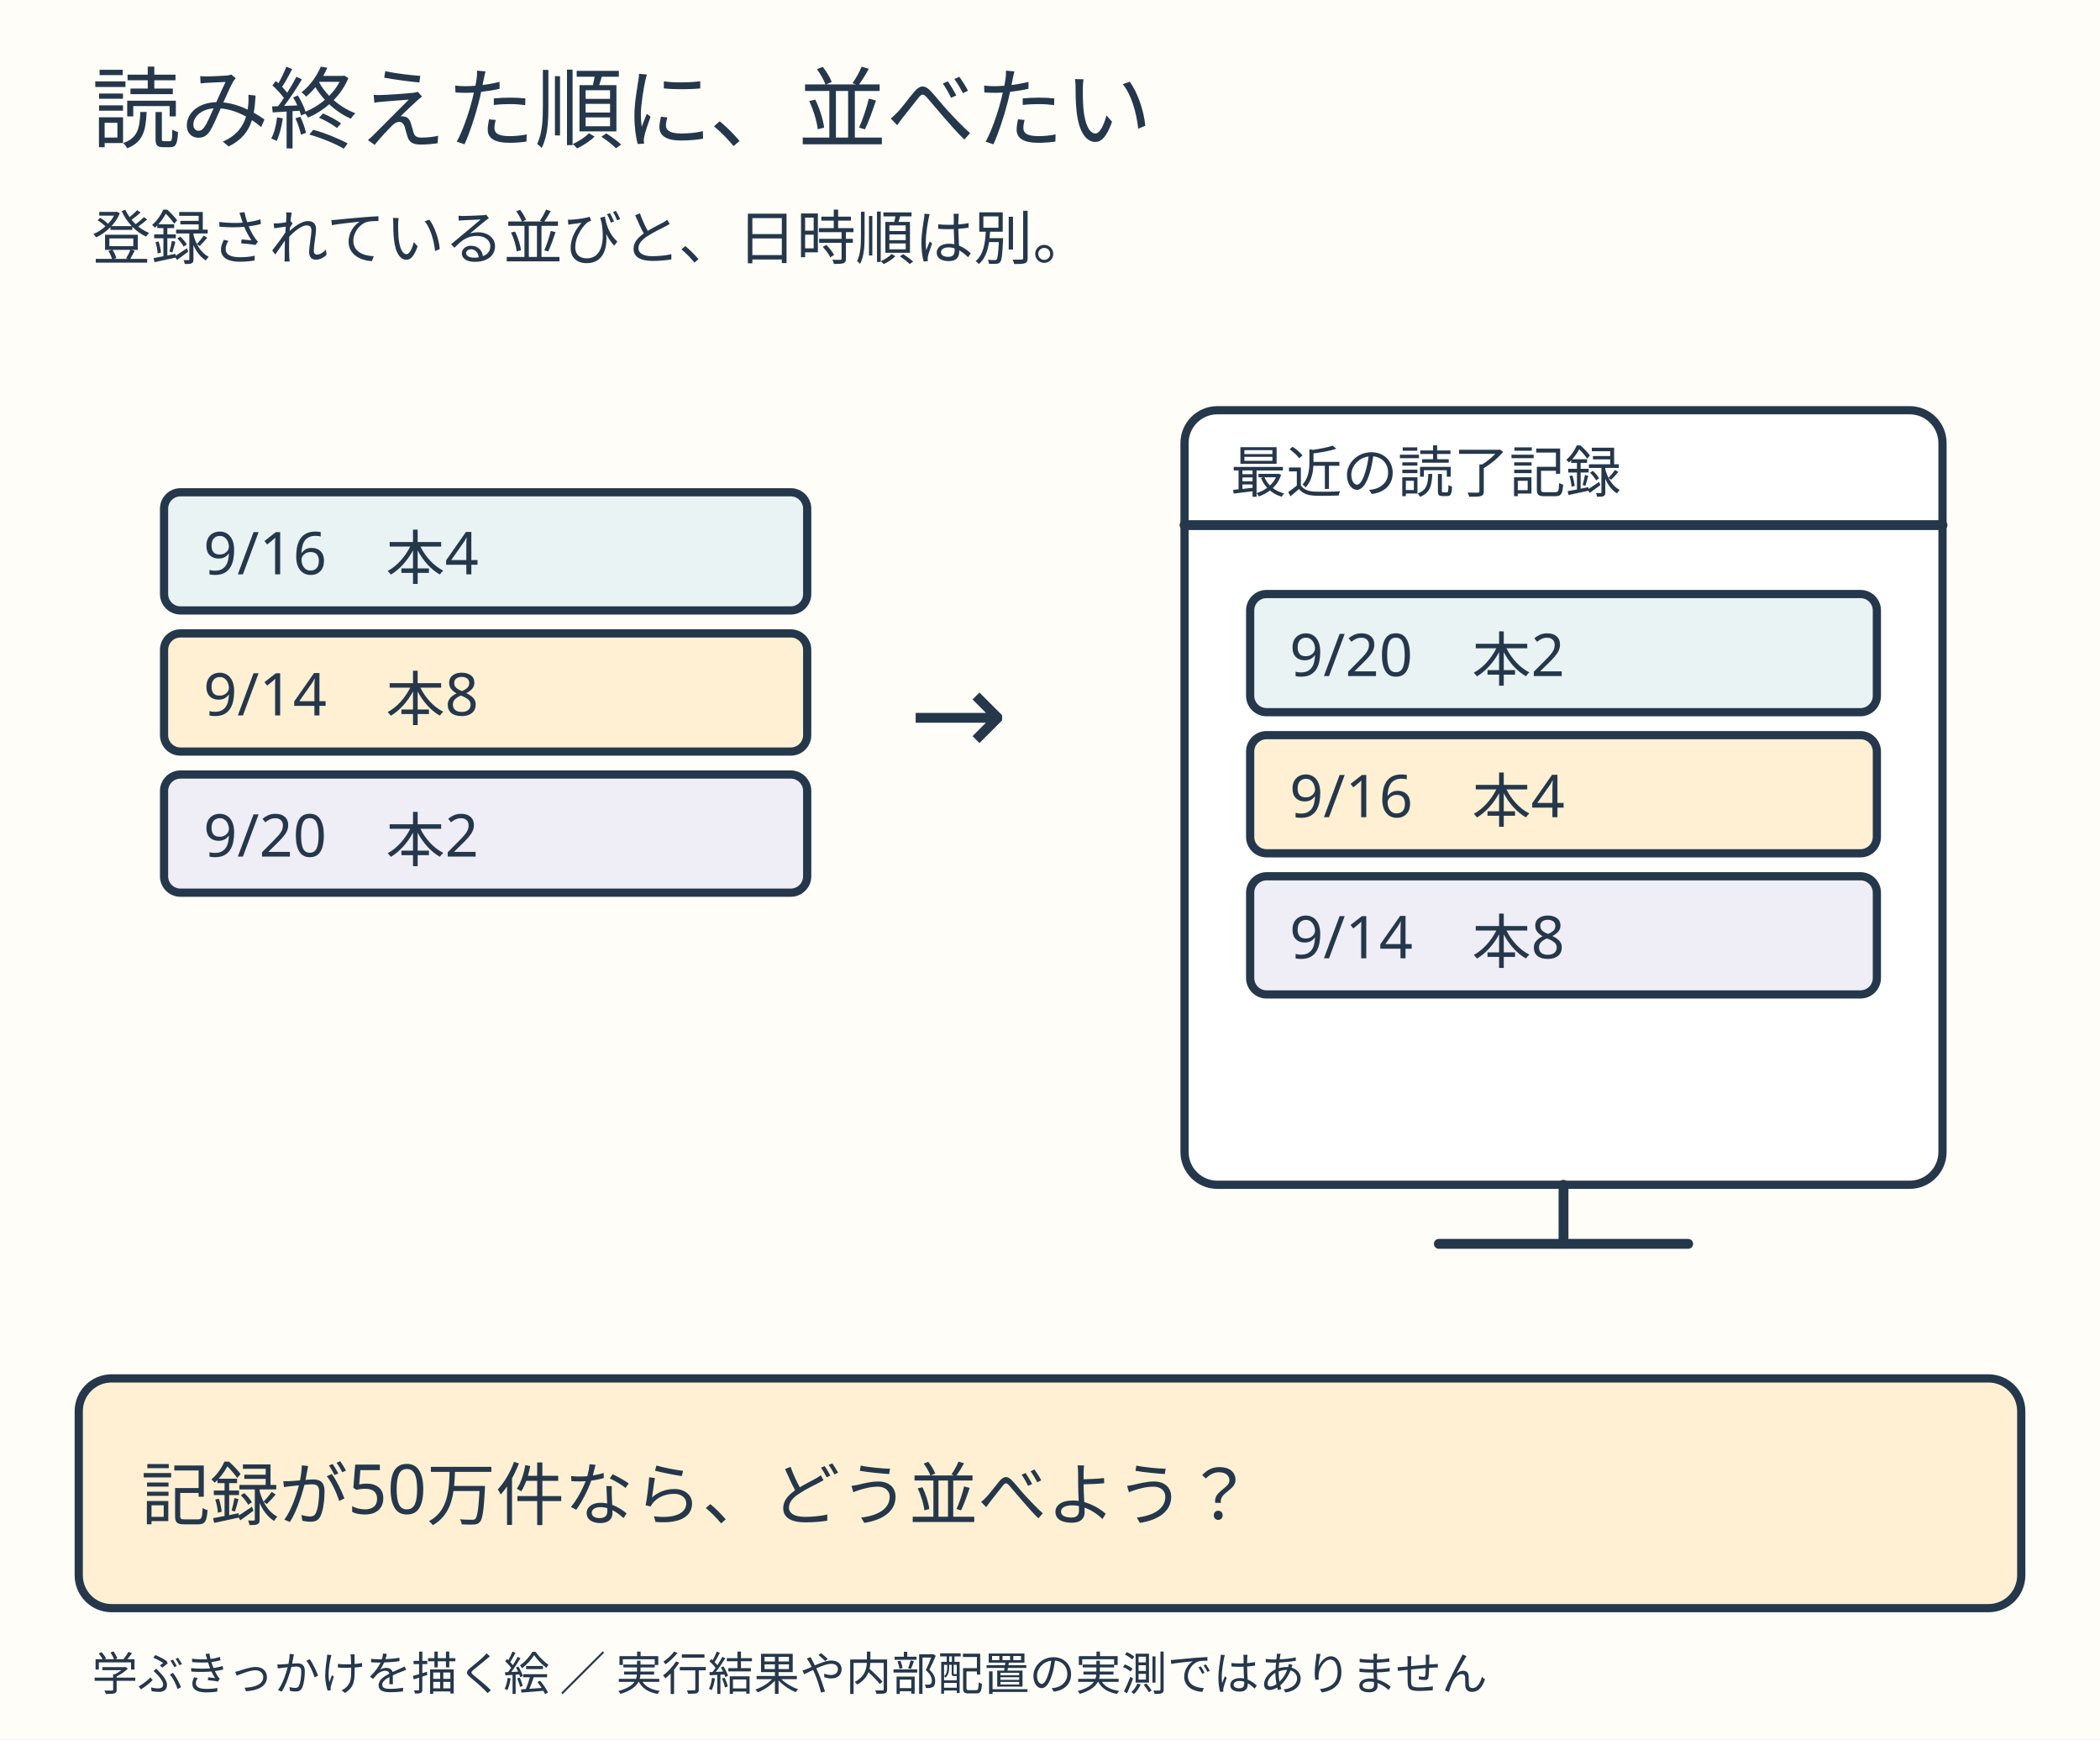
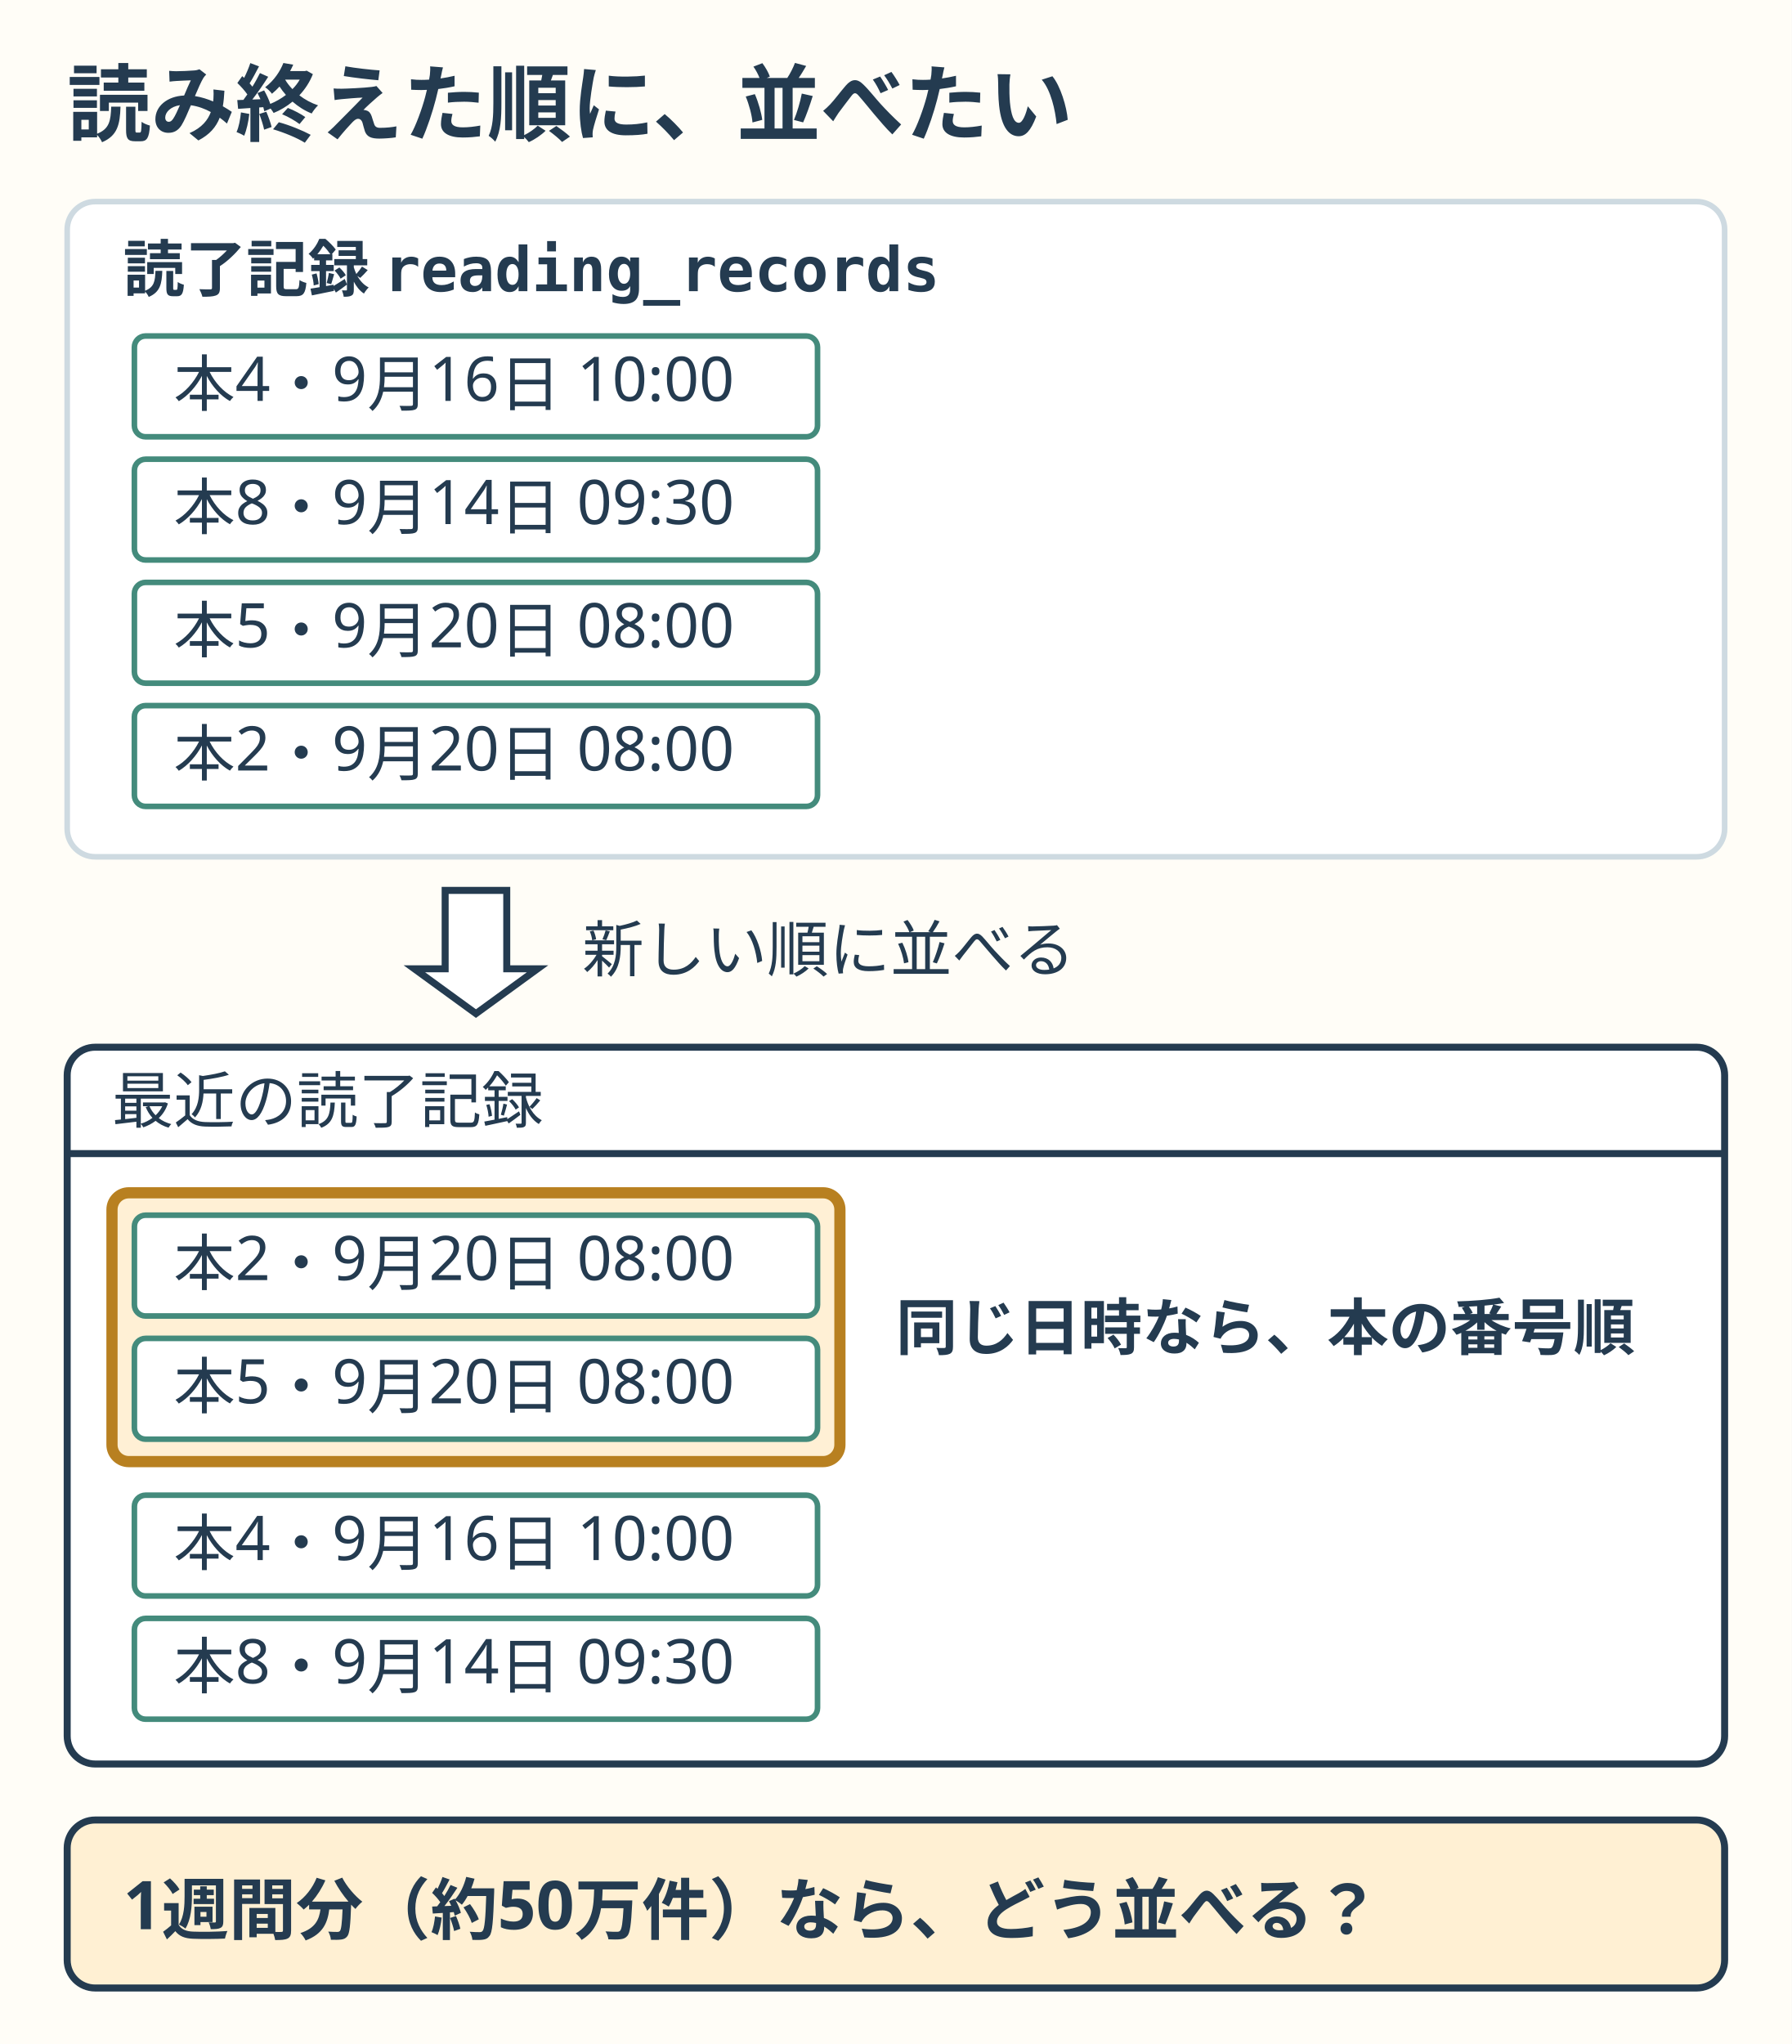
- <svg xmlns="http://www.w3.org/2000/svg" width="640" height="530" viewBox="0 0 640 530" role="img">
-   <style>text{font-family:"Hiragino Sans","Noto Sans JP",sans-serif}</style>
-   <rect width="640" height="530" fill="#fffdf7" />
-   <g id="chapter-scene">
-     <text x="28" y="43" font-size="27" fill="#25374b">読み終えた順に、並べたい</text>
-     <text x="28" y="79" font-size="18" fill="#25374b">登録されている並びと、日時順は別。</text>
-     <rect x="50" y="150" width="196" height="36" rx="5" fill="#e9f3f4" stroke="#25374b" stroke-width="2.5" />
-     <text x="62" y="175" font-size="18" fill="#25374b">9/16　本4</text>
-     <rect x="50" y="193" width="196" height="36" rx="5" fill="#fff0d3" stroke="#25374b" stroke-width="2.5" />
-     <text x="62" y="218" font-size="18" fill="#25374b">9/14　本8</text>
-     <rect x="50" y="236" width="196" height="36" rx="5" fill="#efedf5" stroke="#25374b" stroke-width="2.5" />
-     <text x="62" y="261" font-size="18" fill="#25374b">9/20　本2</text>
-     <text x="277" y="230" font-size="36" fill="#25374b">→</text>
-     <rect x="361" y="125" width="231" height="236" rx="10" fill="white" stroke="#25374b" stroke-width="2.5" />
-     <path d="M361 160 H592" fill="none" stroke="#25374b" stroke-width="3" stroke-linecap="round" stroke-linejoin="round" />
-     <text x="375" y="150" font-size="17" fill="#25374b">最近の読了記録</text>
-     <path d="M476.5 361 v18 m-38 0 h76" fill="none" stroke="#25374b" stroke-width="3" stroke-linecap="round" stroke-linejoin="round" />
-     <rect x="381" y="181" width="191" height="36" rx="5" fill="#e9f3f4" stroke="#25374b" stroke-width="2.5" />
-     <text x="393" y="206" font-size="18" fill="#25374b">9/20　本2</text>
-     <rect x="381" y="224" width="191" height="36" rx="5" fill="#fff0d3" stroke="#25374b" stroke-width="2.5" />
-     <text x="393" y="249" font-size="18" fill="#25374b">9/16　本4</text>
-     <rect x="381" y="267" width="191" height="36" rx="5" fill="#efedf5" stroke="#25374b" stroke-width="2.5" />
-     <text x="393" y="292" font-size="18" fill="#25374b">9/14　本8</text>
-     <rect x="24" y="420" width="592" height="70" rx="10" fill="#fff0d3" stroke="#25374b" stroke-width="2.5" />
-     <text x="43" y="463" font-size="21" fill="#25374b">記録が50万件なら、どう並べよう？</text>
-     <text x="28" y="515" font-size="14" fill="#25374b">学ぶきっかけを描く絵 ／ 実行結果や内部配置の実測ではありません</text>
+ <svg xmlns="http://www.w3.org/2000/svg" width="640" height="730" viewBox="0 0 640 730" role="img" aria-labelledby="title">
+   <defs>
+     <marker id="flow" markerWidth="10" markerHeight="10" refX="9" refY="5" orient="auto">
+       <path d="M0 0L10 5L0 10z" fill="#277b74" />
+     </marker>
+     <marker id="req" markerWidth="10" markerHeight="10" refX="9" refY="5" orient="auto">
+       <path d="M0 0L10 5L0 10" fill="none" stroke="#945e11" stroke-width="2" />
+     </marker>
+     <marker id="ref" markerWidth="9" markerHeight="9" refX="8" refY="4.5" orient="auto">
+       <path d="M0 0L9 4.5L0 9z" fill="#7d93a3" />
+     </marker>
+   </defs>
+   <style>
+ text{font-family:"Hiragino Sans","Noto Sans JP",sans-serif;font-size:24px;fill:#243b50}
+ .h{font-size:30px;font-weight:700}.b{font-weight:700}.s{font-size:22px}.m{font-size:22px;fill:#566c7b}
+ .mono{font-family:ui-monospace,Menlo,monospace;font-size:22px}.tag{font-size:22px;font-weight:700;fill:#fff}
+ .teal{fill:#176e65}.brown{fill:#945e11}.real{fill:#176e65}.model{fill:#566c7b}
+ .panel{fill:#fff;stroke:#cedae1;stroke-width:2}.node{fill:#ecf2f8;stroke:#56738a;stroke-width:2}
+ .row{fill:#fff;stroke:#448b7c;stroke-width:2}.match{fill:#fff;stroke:#176e65;stroke-width:4}
+ .page{fill:#f7fbf9;stroke:#6d9f94;stroke-width:2}.ipage{fill:#f4f6f8;stroke:#6b7f8e;stroke-width:2}
+ .band{fill:#d5dde3;stroke:#92a7b5;stroke-width:2}.skip{fill:none;stroke:#b5c2cc;stroke-width:2;stroke-dasharray:6 5}
+ .hot{fill:#fff0d5;stroke:#b88020;stroke-width:4}.ghost{fill:#f5f7f9;stroke:#b5c2cc;stroke-width:2;stroke-dasharray:6 5}
+ .flow{fill:none;stroke:#277b74;stroke-width:3;marker-end:url(#flow)}.req{fill:none;stroke:#945e11;stroke-width:3;stroke-dasharray:8 6;marker-end:url(#req)}
+ .ref{fill:none;stroke:#7d93a3;stroke-width:2;marker-end:url(#ref)}.step{fill:#fff;stroke:#243b50;stroke-width:2.5}
+ .spine{fill:#e9f3f4;stroke:#243b50;stroke-width:1.5}
+ .work{fill:#fff;stroke:#56738a;stroke-width:2;stroke-dasharray:8 5}.val{fill:#dcefe8;stroke:#448b7c;stroke-width:2}.buffer{fill:#eaf6f1;stroke:#6d9f94;stroke-width:2}
+ .route{fill:#f4f6f8;stroke:#243b50;stroke-width:3}.leader{fill:none;stroke:#56738a;stroke-width:2}
+ .storage{fill:#ece7f5;stroke:#735f9f;stroke-width:2}.file{fill:#fff;stroke:#735f9f;stroke-width:2}
+   </style>
+   <rect width="640" height="730" fill="#fffdf7" />
+   <text x="24" y="48" class="h">読み終えた順に、並べたい</text>
+   <g id="records">
+     <rect x="24" y="72" width="592" height="234" rx="10" class="panel" />
+     <text x="44" y="104" class="s b">読了記録 <tspan class="mono">reading_records</tspan>
+     </text>
+     <rect x="48" y="120" width="244" height="36" rx="4" class="row" />
+     <text x="62" y="145" class="s">本4・9月16日 10:00</text>
+     <rect x="48" y="164" width="244" height="36" rx="4" class="row" />
+     <text x="62" y="189" class="s">本8・9月14日 09:30</text>
+     <rect x="48" y="208" width="244" height="36" rx="4" class="row" />
+     <text x="62" y="233" class="s">本5・9月20日 08:00</text>
+     <rect x="48" y="252" width="244" height="36" rx="4" class="row" />
+     <text x="62" y="277" class="s">本2・9月20日 08:00</text>
  </g>
+   <g id="sort-step">
+     <path d="M159 318 V346 H148 L170 362 L192 346 H181 V318 Z" class="step" />
+     <text x="208" y="347" class="s">新しい順に並べる</text>
+   </g>
+   <g id="recent-screen">
+     <rect x="24" y="374" width="592" height="256" rx="10" fill="#fff" stroke="#243b50" stroke-width="2.5" />
+     <path d="M24 412 H616" fill="none" stroke="#243b50" stroke-width="2.5" />
+     <text x="40" y="401" class="s">最近の読了記録</text>
+     <rect x="40" y="426" width="260" height="96" rx="6" class="hot" />
+     <rect x="48" y="434" width="244" height="36" rx="4" class="row" />
+     <text x="62" y="459" class="s">本2・9月20日 08:00</text>
+     <rect x="48" y="478" width="244" height="36" rx="4" class="row" />
+     <text x="62" y="503" class="s">本5・9月20日 08:00</text>
+     <text x="320" y="482" class="s b">同じ日時なら、本の番号順</text>
+     <rect x="48" y="534" width="244" height="36" rx="4" class="row" />
+     <text x="62" y="559" class="s">本4・9月16日 10:00</text>
+     <rect x="48" y="578" width="244" height="36" rx="4" class="row" />
+     <text x="62" y="603" class="s">本8・9月14日 09:30</text>
+   </g>
+   <rect x="24" y="650" width="592" height="60" rx="10" fill="#fff0d3" stroke="#243b50" stroke-width="2.5" />
+   <text x="44" y="689" class="b">1週間分（約50万件）なら、どう並べる？</text>
</svg>
